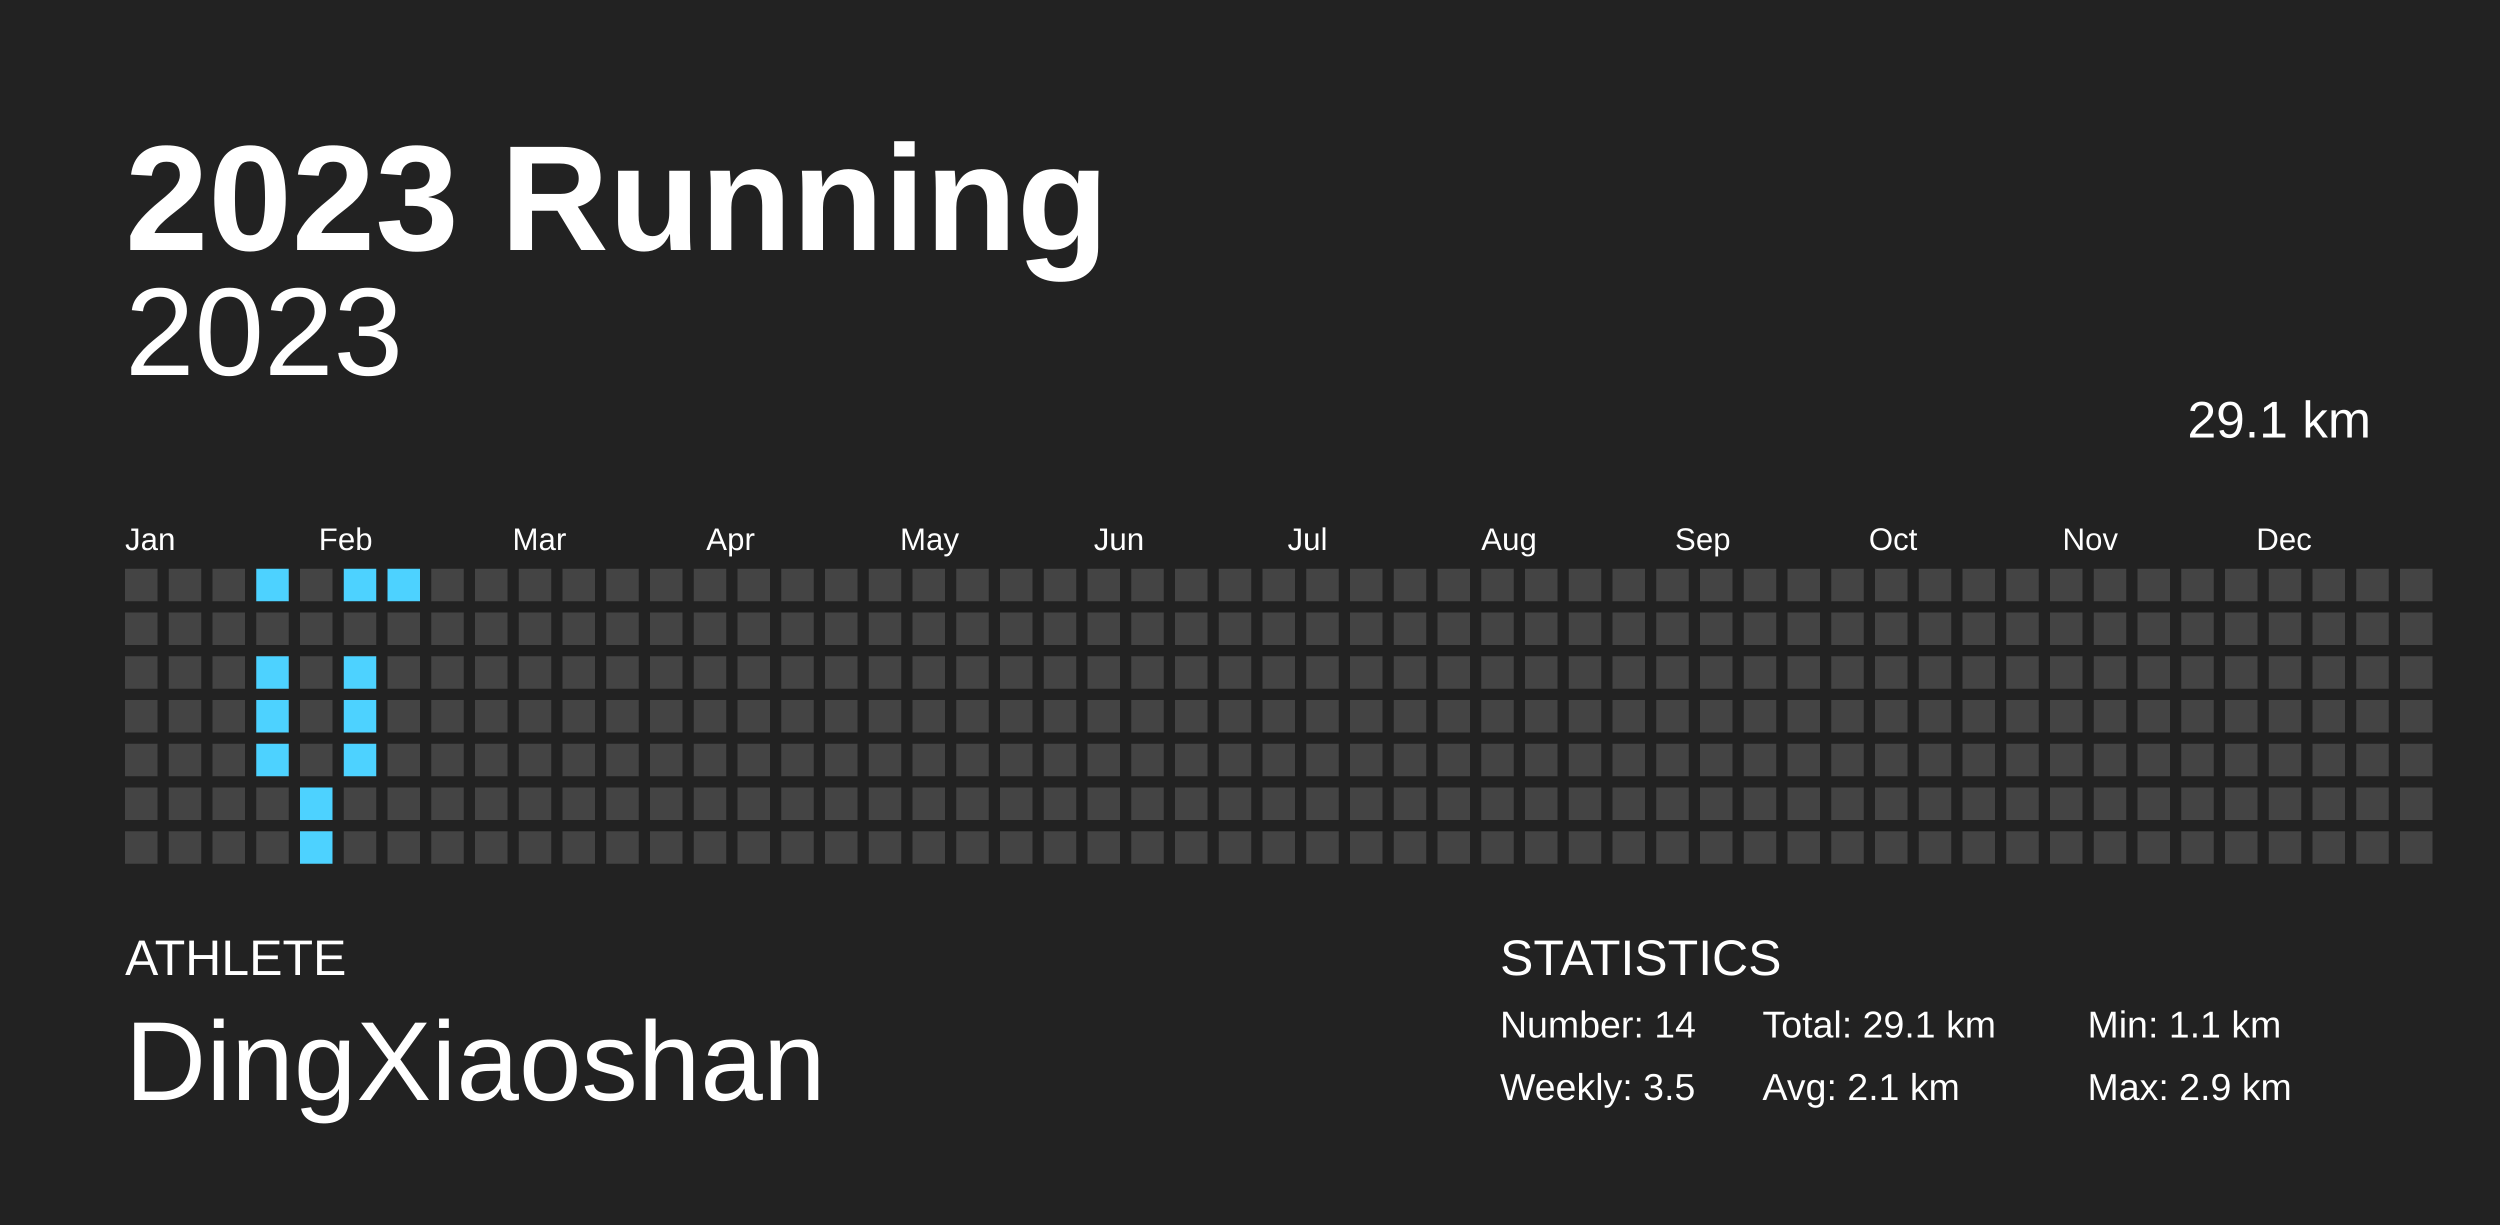
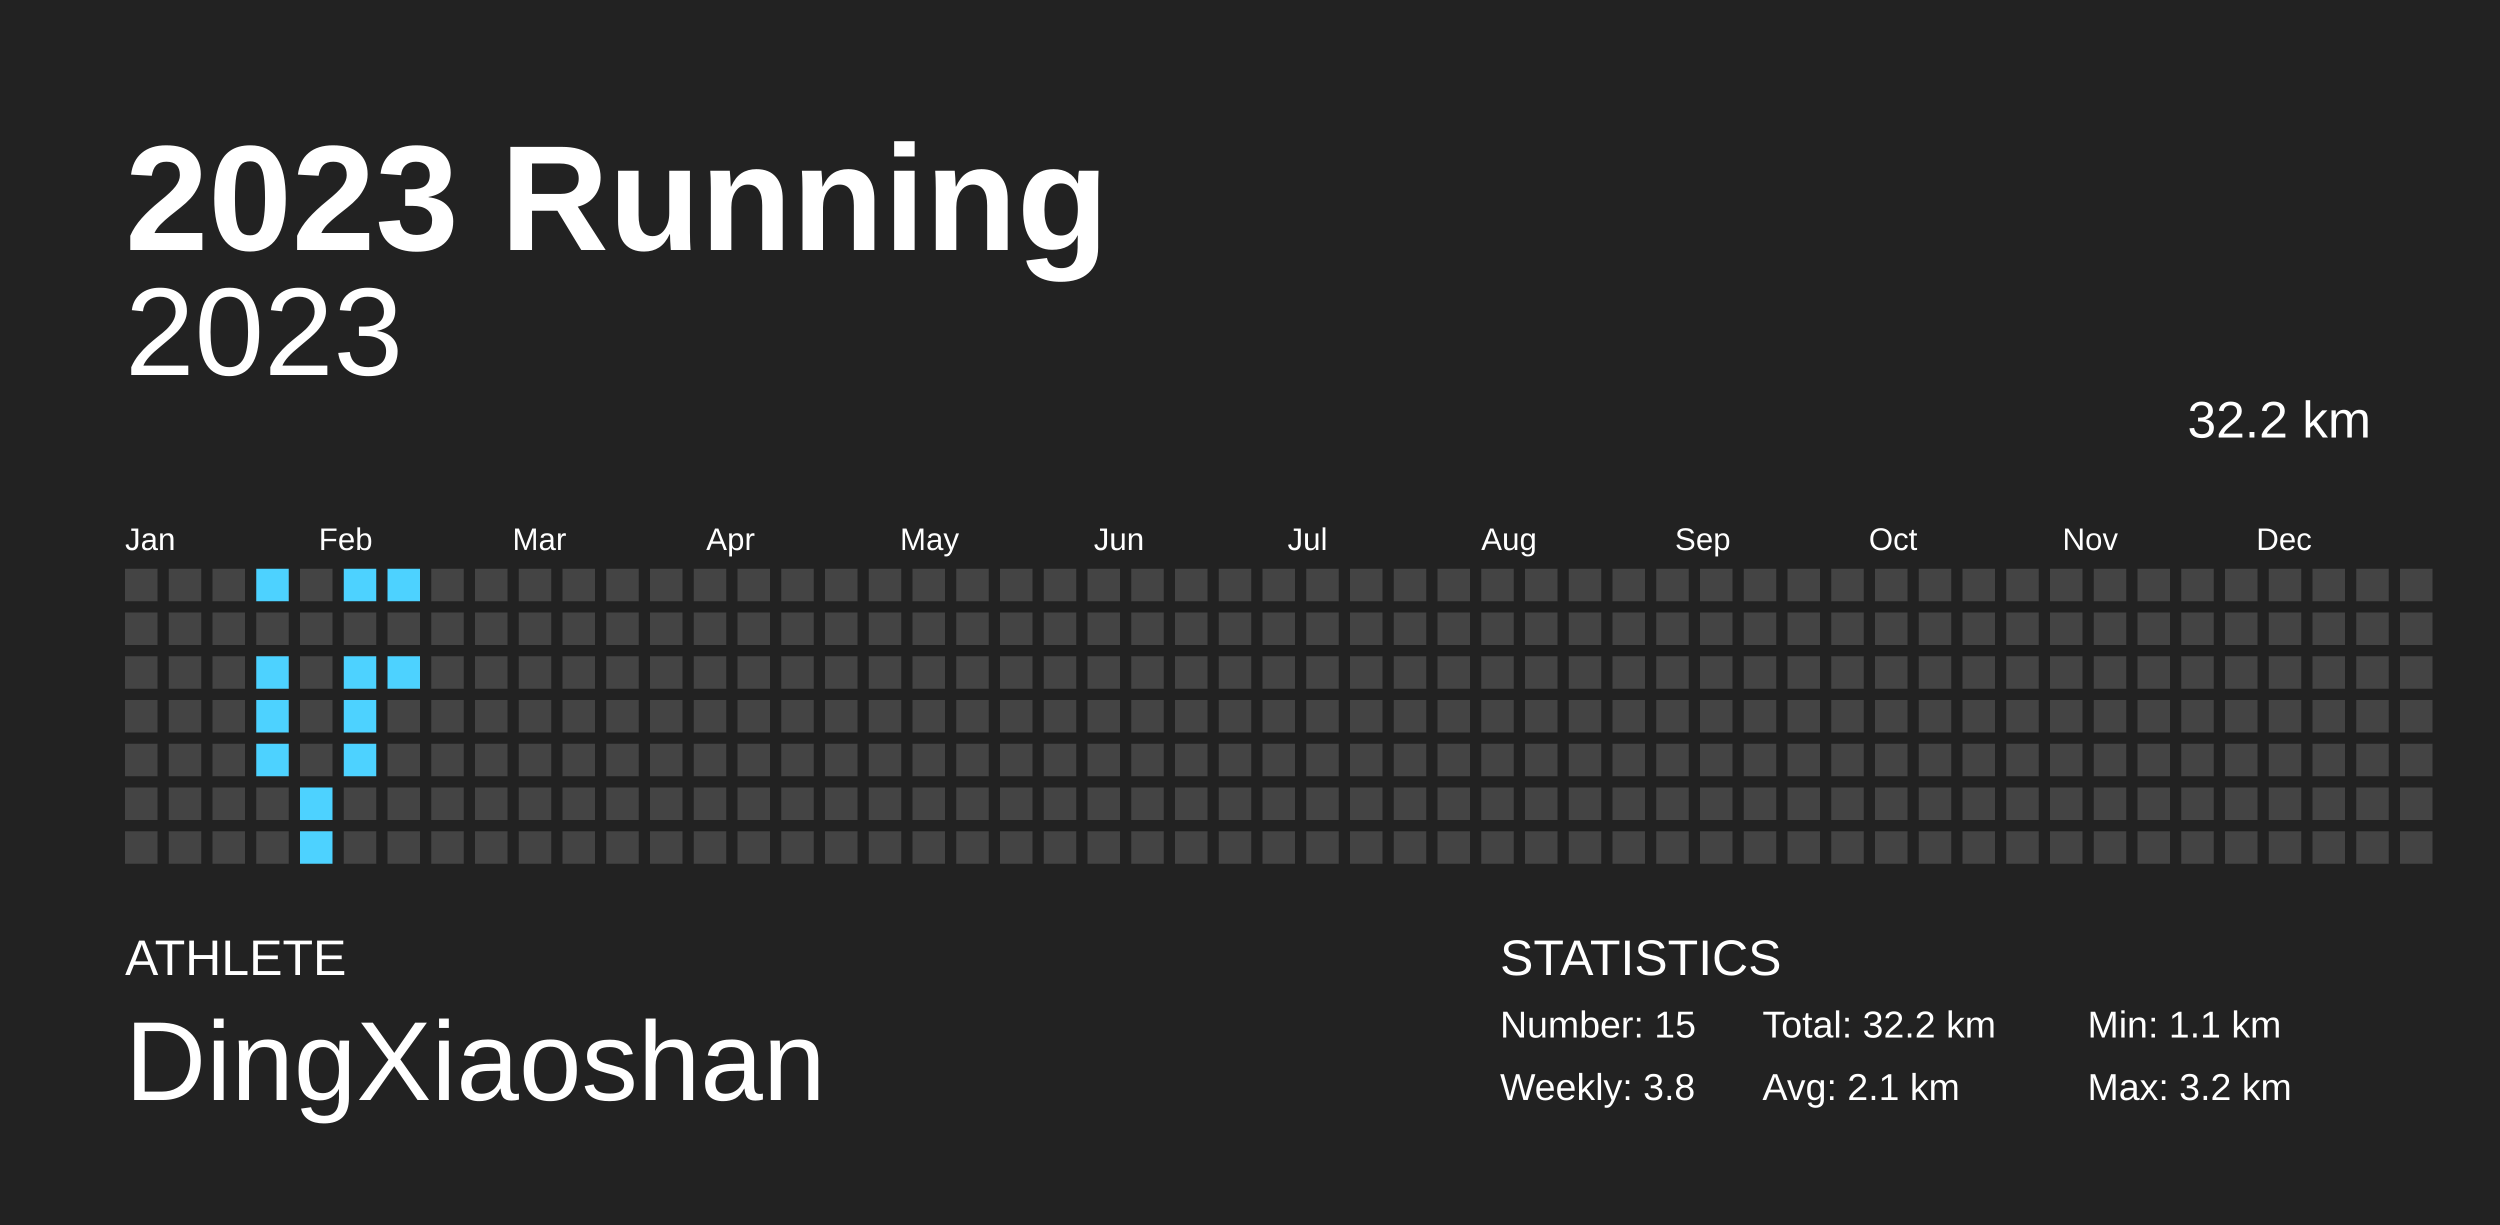
<svg xmlns="http://www.w3.org/2000/svg" baseProfile="full" height="98mm" version="1.1" viewBox="0,0,200,98" width="200mm">
  <defs />
  <rect fill="#222222" height="98" width="200" x="0" y="0" />
  <text fill="#FFFFFF" style="font-size:12px; font-family:Arial; font-weight:bold;" x="10" y="20">2023 Running</text>
  <text fill="#FFFFFF" style="font-size:4px; font-family:Arial" x="10" y="78">ATHLETE</text>
  <text fill="#FFFFFF" style="font-size:9px; font-family:Arial" x="10" y="88">DingXiaoshan</text>
  <text fill="#FFFFFF" style="font-size:4px; font-family:Arial" x="120" y="78">STATISTICS</text>
-   <text fill="#FFFFFF" style="font-size:3px; font-family:Arial" x="120" y="83">Number: 14</text>
-   <text fill="#FFFFFF" style="font-size:3px; font-family:Arial" x="120" y="88">Weekly: 3.5</text>
-   <text fill="#FFFFFF" style="font-size:3px; font-family:Arial" x="141" y="83">Total: 29.1 km</text>
+   <text fill="#FFFFFF" style="font-size:3px; font-family:Arial" x="120" y="83">Number: 15</text>
+   <text fill="#FFFFFF" style="font-size:3px; font-family:Arial" x="120" y="88">Weekly: 3.8</text>
+   <text fill="#FFFFFF" style="font-size:3px; font-family:Arial" x="141" y="83">Total: 32.2 km</text>
  <text fill="#FFFFFF" style="font-size:3px; font-family:Arial" x="141" y="88">Avg: 2.1 km</text>
  <text fill="#FFFFFF" style="font-size:3px; font-family:Arial" x="167" y="83">Min: 1.1 km</text>
-   <text fill="#FFFFFF" style="font-size:3px; font-family:Arial" x="167" y="88">Max: 2.9 km</text>
+   <text fill="#FFFFFF" style="font-size:3px; font-family:Arial" x="167" y="88">Max: 3.2 km</text>
  <text alignment-baseline="hanging" fill="#FFFFFF" style="font-size:10.0px; font-family:Arial;" x="10" y="30">2023</text>
-   <text alignment-baseline="hanging" fill="#FFFFFF" style="font-size:4.125px; font-family:Arial;" x="175" y="35">29.1 km</text>
+   <text alignment-baseline="hanging" fill="#FFFFFF" style="font-size:4.125px; font-family:Arial;" x="175" y="35">32.2 km</text>
  <text fill="#FFFFFF" style="font-size:2.5px; font-family:Arial" x="10.0" y="44">Jan</text>
  <text fill="#FFFFFF" style="font-size:2.5px; font-family:Arial" x="25.5" y="44">Feb</text>
  <text fill="#FFFFFF" style="font-size:2.5px; font-family:Arial" x="41.0" y="44">Mar</text>
  <text fill="#FFFFFF" style="font-size:2.5px; font-family:Arial" x="56.5" y="44">Apr</text>
  <text fill="#FFFFFF" style="font-size:2.5px; font-family:Arial" x="72.0" y="44">May</text>
  <text fill="#FFFFFF" style="font-size:2.5px; font-family:Arial" x="87.5" y="44">Jun</text>
  <text fill="#FFFFFF" style="font-size:2.5px; font-family:Arial" x="103.0" y="44">Jul</text>
  <text fill="#FFFFFF" style="font-size:2.5px; font-family:Arial" x="118.5" y="44">Aug</text>
  <text fill="#FFFFFF" style="font-size:2.5px; font-family:Arial" x="134.0" y="44">Sep</text>
  <text fill="#FFFFFF" style="font-size:2.5px; font-family:Arial" x="149.5" y="44">Oct</text>
  <text fill="#FFFFFF" style="font-size:2.5px; font-family:Arial" x="165.0" y="44">Nov</text>
  <text fill="#FFFFFF" style="font-size:2.5px; font-family:Arial" x="180.5" y="44">Dec</text>
  <rect fill="#444444" height="2.6" width="2.6" x="10.0" y="45.5" />
  <rect fill="#444444" height="2.6" width="2.6" x="10.0" y="49.0" />
  <rect fill="#444444" height="2.6" width="2.6" x="10.0" y="52.5" />
  <rect fill="#444444" height="2.6" width="2.6" x="10.0" y="56.0" />
  <rect fill="#444444" height="2.6" width="2.6" x="10.0" y="59.5" />
  <rect fill="#444444" height="2.6" width="2.6" x="10.0" y="63.0" />
  <rect fill="#444444" height="2.6" width="2.6" x="10.0" y="66.5" />
  <rect fill="#444444" height="2.6" width="2.6" x="13.5" y="45.5" />
  <rect fill="#444444" height="2.6" width="2.6" x="13.5" y="49.0" />
  <rect fill="#444444" height="2.6" width="2.6" x="13.5" y="52.5" />
  <rect fill="#444444" height="2.6" width="2.6" x="13.5" y="56.0" />
  <rect fill="#444444" height="2.6" width="2.6" x="13.5" y="59.5" />
  <rect fill="#444444" height="2.6" width="2.6" x="13.5" y="63.0" />
  <rect fill="#444444" height="2.6" width="2.6" x="13.5" y="66.5" />
  <rect fill="#444444" height="2.6" width="2.6" x="17.0" y="45.5" />
  <rect fill="#444444" height="2.6" width="2.6" x="17.0" y="49.0" />
  <rect fill="#444444" height="2.6" width="2.6" x="17.0" y="52.5" />
  <rect fill="#444444" height="2.6" width="2.6" x="17.0" y="56.0" />
  <rect fill="#444444" height="2.6" width="2.6" x="17.0" y="59.5" />
  <rect fill="#444444" height="2.6" width="2.6" x="17.0" y="63.0" />
  <rect fill="#444444" height="2.6" width="2.6" x="17.0" y="66.5" />
  <rect fill="#4dd2ff" height="2.6" width="2.6" x="20.5" y="45.5" />
  <rect fill="#444444" height="2.6" width="2.6" x="20.5" y="49.0" />
  <rect fill="#4dd2ff" height="2.6" width="2.6" x="20.5" y="52.5" />
  <rect fill="#4dd2ff" height="2.6" width="2.6" x="20.5" y="56.0" />
  <rect fill="#4dd2ff" height="2.6" width="2.6" x="20.5" y="59.5" />
  <rect fill="#444444" height="2.6" width="2.6" x="20.5" y="63.0" />
  <rect fill="#444444" height="2.6" width="2.6" x="20.5" y="66.5" />
  <rect fill="#444444" height="2.6" width="2.6" x="24.0" y="45.5" />
  <rect fill="#444444" height="2.6" width="2.6" x="24.0" y="49.0" />
  <rect fill="#444444" height="2.6" width="2.6" x="24.0" y="52.5" />
  <rect fill="#444444" height="2.6" width="2.6" x="24.0" y="56.0" />
  <rect fill="#444444" height="2.6" width="2.6" x="24.0" y="59.5" />
  <rect fill="#4dd2ff" height="2.6" width="2.6" x="24.0" y="63.0" />
  <rect fill="#4dd2ff" height="2.6" width="2.6" x="24.0" y="66.5" />
  <rect fill="#4dd2ff" height="2.6" width="2.6" x="27.5" y="45.5" />
  <rect fill="#444444" height="2.6" width="2.6" x="27.5" y="49.0" />
  <rect fill="#4dd2ff" height="2.6" width="2.6" x="27.5" y="52.5" />
  <rect fill="#4dd2ff" height="2.6" width="2.6" x="27.5" y="56.0" />
  <rect fill="#4dd2ff" height="2.6" width="2.6" x="27.5" y="59.5" />
  <rect fill="#444444" height="2.6" width="2.6" x="27.5" y="63.0" />
  <rect fill="#444444" height="2.6" width="2.6" x="27.5" y="66.5" />
  <rect fill="#4dd2ff" height="2.6" width="2.6" x="31.0" y="45.5" />
  <rect fill="#444444" height="2.6" width="2.6" x="31.0" y="49.0" />
-   <rect fill="#444444" height="2.6" width="2.6" x="31.0" y="52.5" />
+   <rect fill="#4dd2ff" height="2.6" width="2.6" x="31.0" y="52.5" />
  <rect fill="#444444" height="2.6" width="2.6" x="31.0" y="56.0" />
  <rect fill="#444444" height="2.6" width="2.6" x="31.0" y="59.5" />
  <rect fill="#444444" height="2.6" width="2.6" x="31.0" y="63.0" />
  <rect fill="#444444" height="2.6" width="2.6" x="31.0" y="66.5" />
  <rect fill="#444444" height="2.6" width="2.6" x="34.5" y="45.5" />
  <rect fill="#444444" height="2.6" width="2.6" x="34.5" y="49.0" />
  <rect fill="#444444" height="2.6" width="2.6" x="34.5" y="52.5" />
  <rect fill="#444444" height="2.6" width="2.6" x="34.5" y="56.0" />
  <rect fill="#444444" height="2.6" width="2.6" x="34.5" y="59.5" />
  <rect fill="#444444" height="2.6" width="2.6" x="34.5" y="63.0" />
  <rect fill="#444444" height="2.6" width="2.6" x="34.5" y="66.5" />
  <rect fill="#444444" height="2.6" width="2.6" x="38.0" y="45.5" />
  <rect fill="#444444" height="2.6" width="2.6" x="38.0" y="49.0" />
  <rect fill="#444444" height="2.6" width="2.6" x="38.0" y="52.5" />
  <rect fill="#444444" height="2.6" width="2.6" x="38.0" y="56.0" />
  <rect fill="#444444" height="2.6" width="2.6" x="38.0" y="59.5" />
  <rect fill="#444444" height="2.6" width="2.6" x="38.0" y="63.0" />
  <rect fill="#444444" height="2.6" width="2.6" x="38.0" y="66.5" />
  <rect fill="#444444" height="2.6" width="2.6" x="41.5" y="45.5" />
  <rect fill="#444444" height="2.6" width="2.6" x="41.5" y="49.0" />
  <rect fill="#444444" height="2.6" width="2.6" x="41.5" y="52.5" />
  <rect fill="#444444" height="2.6" width="2.6" x="41.5" y="56.0" />
  <rect fill="#444444" height="2.6" width="2.6" x="41.5" y="59.5" />
  <rect fill="#444444" height="2.6" width="2.6" x="41.5" y="63.0" />
  <rect fill="#444444" height="2.6" width="2.6" x="41.5" y="66.5" />
  <rect fill="#444444" height="2.6" width="2.6" x="45.0" y="45.5" />
  <rect fill="#444444" height="2.6" width="2.6" x="45.0" y="49.0" />
  <rect fill="#444444" height="2.6" width="2.6" x="45.0" y="52.5" />
  <rect fill="#444444" height="2.6" width="2.6" x="45.0" y="56.0" />
  <rect fill="#444444" height="2.6" width="2.6" x="45.0" y="59.5" />
  <rect fill="#444444" height="2.6" width="2.6" x="45.0" y="63.0" />
  <rect fill="#444444" height="2.6" width="2.6" x="45.0" y="66.5" />
  <rect fill="#444444" height="2.6" width="2.6" x="48.5" y="45.5" />
  <rect fill="#444444" height="2.6" width="2.6" x="48.5" y="49.0" />
  <rect fill="#444444" height="2.6" width="2.6" x="48.5" y="52.5" />
  <rect fill="#444444" height="2.6" width="2.6" x="48.5" y="56.0" />
  <rect fill="#444444" height="2.6" width="2.6" x="48.5" y="59.5" />
  <rect fill="#444444" height="2.6" width="2.6" x="48.5" y="63.0" />
  <rect fill="#444444" height="2.6" width="2.6" x="48.5" y="66.5" />
  <rect fill="#444444" height="2.6" width="2.6" x="52.0" y="45.5" />
  <rect fill="#444444" height="2.6" width="2.6" x="52.0" y="49.0" />
  <rect fill="#444444" height="2.6" width="2.6" x="52.0" y="52.5" />
  <rect fill="#444444" height="2.6" width="2.6" x="52.0" y="56.0" />
  <rect fill="#444444" height="2.6" width="2.6" x="52.0" y="59.5" />
  <rect fill="#444444" height="2.6" width="2.6" x="52.0" y="63.0" />
  <rect fill="#444444" height="2.6" width="2.6" x="52.0" y="66.5" />
  <rect fill="#444444" height="2.6" width="2.6" x="55.5" y="45.5" />
  <rect fill="#444444" height="2.6" width="2.6" x="55.5" y="49.0" />
  <rect fill="#444444" height="2.6" width="2.6" x="55.5" y="52.5" />
  <rect fill="#444444" height="2.6" width="2.6" x="55.5" y="56.0" />
  <rect fill="#444444" height="2.6" width="2.6" x="55.5" y="59.5" />
  <rect fill="#444444" height="2.6" width="2.6" x="55.5" y="63.0" />
  <rect fill="#444444" height="2.6" width="2.6" x="55.5" y="66.5" />
  <rect fill="#444444" height="2.6" width="2.6" x="59.0" y="45.5" />
  <rect fill="#444444" height="2.6" width="2.6" x="59.0" y="49.0" />
  <rect fill="#444444" height="2.6" width="2.6" x="59.0" y="52.5" />
  <rect fill="#444444" height="2.6" width="2.6" x="59.0" y="56.0" />
  <rect fill="#444444" height="2.6" width="2.6" x="59.0" y="59.5" />
  <rect fill="#444444" height="2.6" width="2.6" x="59.0" y="63.0" />
  <rect fill="#444444" height="2.6" width="2.6" x="59.0" y="66.5" />
  <rect fill="#444444" height="2.6" width="2.6" x="62.5" y="45.5" />
  <rect fill="#444444" height="2.6" width="2.6" x="62.5" y="49.0" />
  <rect fill="#444444" height="2.6" width="2.6" x="62.5" y="52.5" />
  <rect fill="#444444" height="2.6" width="2.6" x="62.5" y="56.0" />
  <rect fill="#444444" height="2.6" width="2.6" x="62.5" y="59.5" />
  <rect fill="#444444" height="2.6" width="2.6" x="62.5" y="63.0" />
  <rect fill="#444444" height="2.6" width="2.6" x="62.5" y="66.5" />
  <rect fill="#444444" height="2.6" width="2.6" x="66.0" y="45.5" />
  <rect fill="#444444" height="2.6" width="2.6" x="66.0" y="49.0" />
  <rect fill="#444444" height="2.6" width="2.6" x="66.0" y="52.5" />
  <rect fill="#444444" height="2.6" width="2.6" x="66.0" y="56.0" />
  <rect fill="#444444" height="2.6" width="2.6" x="66.0" y="59.5" />
  <rect fill="#444444" height="2.6" width="2.6" x="66.0" y="63.0" />
  <rect fill="#444444" height="2.6" width="2.6" x="66.0" y="66.5" />
  <rect fill="#444444" height="2.6" width="2.6" x="69.5" y="45.5" />
  <rect fill="#444444" height="2.6" width="2.6" x="69.5" y="49.0" />
  <rect fill="#444444" height="2.6" width="2.6" x="69.5" y="52.5" />
  <rect fill="#444444" height="2.6" width="2.6" x="69.5" y="56.0" />
  <rect fill="#444444" height="2.6" width="2.6" x="69.5" y="59.5" />
  <rect fill="#444444" height="2.6" width="2.6" x="69.5" y="63.0" />
  <rect fill="#444444" height="2.6" width="2.6" x="69.5" y="66.5" />
  <rect fill="#444444" height="2.6" width="2.6" x="73.0" y="45.5" />
  <rect fill="#444444" height="2.6" width="2.6" x="73.0" y="49.0" />
  <rect fill="#444444" height="2.6" width="2.6" x="73.0" y="52.5" />
  <rect fill="#444444" height="2.6" width="2.6" x="73.0" y="56.0" />
  <rect fill="#444444" height="2.6" width="2.6" x="73.0" y="59.5" />
  <rect fill="#444444" height="2.6" width="2.6" x="73.0" y="63.0" />
  <rect fill="#444444" height="2.6" width="2.6" x="73.0" y="66.5" />
  <rect fill="#444444" height="2.6" width="2.6" x="76.5" y="45.5" />
  <rect fill="#444444" height="2.6" width="2.6" x="76.5" y="49.0" />
  <rect fill="#444444" height="2.6" width="2.6" x="76.5" y="52.5" />
  <rect fill="#444444" height="2.6" width="2.6" x="76.5" y="56.0" />
  <rect fill="#444444" height="2.6" width="2.6" x="76.5" y="59.5" />
  <rect fill="#444444" height="2.6" width="2.6" x="76.5" y="63.0" />
  <rect fill="#444444" height="2.6" width="2.6" x="76.5" y="66.5" />
  <rect fill="#444444" height="2.6" width="2.6" x="80.0" y="45.5" />
  <rect fill="#444444" height="2.6" width="2.6" x="80.0" y="49.0" />
  <rect fill="#444444" height="2.6" width="2.6" x="80.0" y="52.5" />
  <rect fill="#444444" height="2.6" width="2.6" x="80.0" y="56.0" />
  <rect fill="#444444" height="2.6" width="2.6" x="80.0" y="59.5" />
  <rect fill="#444444" height="2.6" width="2.6" x="80.0" y="63.0" />
  <rect fill="#444444" height="2.6" width="2.6" x="80.0" y="66.5" />
  <rect fill="#444444" height="2.6" width="2.6" x="83.5" y="45.5" />
  <rect fill="#444444" height="2.6" width="2.6" x="83.5" y="49.0" />
  <rect fill="#444444" height="2.6" width="2.6" x="83.5" y="52.5" />
  <rect fill="#444444" height="2.6" width="2.6" x="83.5" y="56.0" />
  <rect fill="#444444" height="2.6" width="2.6" x="83.5" y="59.5" />
  <rect fill="#444444" height="2.6" width="2.6" x="83.5" y="63.0" />
  <rect fill="#444444" height="2.6" width="2.6" x="83.5" y="66.5" />
  <rect fill="#444444" height="2.6" width="2.6" x="87.0" y="45.5" />
  <rect fill="#444444" height="2.6" width="2.6" x="87.0" y="49.0" />
  <rect fill="#444444" height="2.6" width="2.6" x="87.0" y="52.5" />
  <rect fill="#444444" height="2.6" width="2.6" x="87.0" y="56.0" />
  <rect fill="#444444" height="2.6" width="2.6" x="87.0" y="59.5" />
  <rect fill="#444444" height="2.6" width="2.6" x="87.0" y="63.0" />
  <rect fill="#444444" height="2.6" width="2.6" x="87.0" y="66.5" />
  <rect fill="#444444" height="2.6" width="2.6" x="90.5" y="45.5" />
  <rect fill="#444444" height="2.6" width="2.6" x="90.5" y="49.0" />
  <rect fill="#444444" height="2.6" width="2.6" x="90.5" y="52.5" />
  <rect fill="#444444" height="2.6" width="2.6" x="90.5" y="56.0" />
  <rect fill="#444444" height="2.6" width="2.6" x="90.5" y="59.5" />
  <rect fill="#444444" height="2.6" width="2.6" x="90.5" y="63.0" />
  <rect fill="#444444" height="2.6" width="2.6" x="90.5" y="66.5" />
  <rect fill="#444444" height="2.6" width="2.6" x="94.0" y="45.5" />
  <rect fill="#444444" height="2.6" width="2.6" x="94.0" y="49.0" />
  <rect fill="#444444" height="2.6" width="2.6" x="94.0" y="52.5" />
  <rect fill="#444444" height="2.6" width="2.6" x="94.0" y="56.0" />
  <rect fill="#444444" height="2.6" width="2.6" x="94.0" y="59.5" />
  <rect fill="#444444" height="2.6" width="2.6" x="94.0" y="63.0" />
  <rect fill="#444444" height="2.6" width="2.6" x="94.0" y="66.5" />
  <rect fill="#444444" height="2.6" width="2.6" x="97.5" y="45.5" />
  <rect fill="#444444" height="2.6" width="2.6" x="97.5" y="49.0" />
  <rect fill="#444444" height="2.6" width="2.6" x="97.5" y="52.5" />
  <rect fill="#444444" height="2.6" width="2.6" x="97.5" y="56.0" />
  <rect fill="#444444" height="2.6" width="2.6" x="97.5" y="59.5" />
  <rect fill="#444444" height="2.6" width="2.6" x="97.5" y="63.0" />
  <rect fill="#444444" height="2.6" width="2.6" x="97.5" y="66.5" />
  <rect fill="#444444" height="2.6" width="2.6" x="101.0" y="45.5" />
  <rect fill="#444444" height="2.6" width="2.6" x="101.0" y="49.0" />
  <rect fill="#444444" height="2.6" width="2.6" x="101.0" y="52.5" />
  <rect fill="#444444" height="2.6" width="2.6" x="101.0" y="56.0" />
  <rect fill="#444444" height="2.6" width="2.6" x="101.0" y="59.5" />
  <rect fill="#444444" height="2.6" width="2.6" x="101.0" y="63.0" />
  <rect fill="#444444" height="2.6" width="2.6" x="101.0" y="66.5" />
  <rect fill="#444444" height="2.6" width="2.6" x="104.5" y="45.5" />
  <rect fill="#444444" height="2.6" width="2.6" x="104.5" y="49.0" />
  <rect fill="#444444" height="2.6" width="2.6" x="104.5" y="52.5" />
  <rect fill="#444444" height="2.6" width="2.6" x="104.5" y="56.0" />
  <rect fill="#444444" height="2.6" width="2.6" x="104.5" y="59.5" />
  <rect fill="#444444" height="2.6" width="2.6" x="104.5" y="63.0" />
  <rect fill="#444444" height="2.6" width="2.6" x="104.5" y="66.5" />
  <rect fill="#444444" height="2.6" width="2.6" x="108.0" y="45.5" />
  <rect fill="#444444" height="2.6" width="2.6" x="108.0" y="49.0" />
  <rect fill="#444444" height="2.6" width="2.6" x="108.0" y="52.5" />
  <rect fill="#444444" height="2.6" width="2.6" x="108.0" y="56.0" />
  <rect fill="#444444" height="2.6" width="2.6" x="108.0" y="59.5" />
  <rect fill="#444444" height="2.6" width="2.6" x="108.0" y="63.0" />
  <rect fill="#444444" height="2.6" width="2.6" x="108.0" y="66.5" />
  <rect fill="#444444" height="2.6" width="2.6" x="111.5" y="45.5" />
  <rect fill="#444444" height="2.6" width="2.6" x="111.5" y="49.0" />
  <rect fill="#444444" height="2.6" width="2.6" x="111.5" y="52.5" />
  <rect fill="#444444" height="2.6" width="2.6" x="111.5" y="56.0" />
  <rect fill="#444444" height="2.6" width="2.6" x="111.5" y="59.5" />
  <rect fill="#444444" height="2.6" width="2.6" x="111.5" y="63.0" />
  <rect fill="#444444" height="2.6" width="2.6" x="111.5" y="66.5" />
  <rect fill="#444444" height="2.6" width="2.6" x="115.0" y="45.5" />
  <rect fill="#444444" height="2.6" width="2.6" x="115.0" y="49.0" />
  <rect fill="#444444" height="2.6" width="2.6" x="115.0" y="52.5" />
  <rect fill="#444444" height="2.6" width="2.6" x="115.0" y="56.0" />
  <rect fill="#444444" height="2.6" width="2.6" x="115.0" y="59.5" />
  <rect fill="#444444" height="2.6" width="2.6" x="115.0" y="63.0" />
  <rect fill="#444444" height="2.6" width="2.6" x="115.0" y="66.5" />
  <rect fill="#444444" height="2.6" width="2.6" x="118.5" y="45.5" />
  <rect fill="#444444" height="2.6" width="2.6" x="118.5" y="49.0" />
  <rect fill="#444444" height="2.6" width="2.6" x="118.5" y="52.5" />
  <rect fill="#444444" height="2.6" width="2.6" x="118.5" y="56.0" />
  <rect fill="#444444" height="2.6" width="2.6" x="118.5" y="59.5" />
  <rect fill="#444444" height="2.6" width="2.6" x="118.5" y="63.0" />
  <rect fill="#444444" height="2.6" width="2.6" x="118.5" y="66.5" />
  <rect fill="#444444" height="2.6" width="2.6" x="122.0" y="45.5" />
  <rect fill="#444444" height="2.6" width="2.6" x="122.0" y="49.0" />
  <rect fill="#444444" height="2.6" width="2.6" x="122.0" y="52.5" />
  <rect fill="#444444" height="2.6" width="2.6" x="122.0" y="56.0" />
  <rect fill="#444444" height="2.6" width="2.6" x="122.0" y="59.5" />
  <rect fill="#444444" height="2.6" width="2.6" x="122.0" y="63.0" />
  <rect fill="#444444" height="2.6" width="2.6" x="122.0" y="66.5" />
  <rect fill="#444444" height="2.6" width="2.6" x="125.5" y="45.5" />
  <rect fill="#444444" height="2.6" width="2.6" x="125.5" y="49.0" />
  <rect fill="#444444" height="2.6" width="2.6" x="125.5" y="52.5" />
  <rect fill="#444444" height="2.6" width="2.6" x="125.5" y="56.0" />
  <rect fill="#444444" height="2.6" width="2.6" x="125.5" y="59.5" />
  <rect fill="#444444" height="2.6" width="2.6" x="125.5" y="63.0" />
  <rect fill="#444444" height="2.6" width="2.6" x="125.5" y="66.5" />
  <rect fill="#444444" height="2.6" width="2.6" x="129.0" y="45.5" />
  <rect fill="#444444" height="2.6" width="2.6" x="129.0" y="49.0" />
  <rect fill="#444444" height="2.6" width="2.6" x="129.0" y="52.5" />
  <rect fill="#444444" height="2.6" width="2.6" x="129.0" y="56.0" />
  <rect fill="#444444" height="2.6" width="2.6" x="129.0" y="59.5" />
  <rect fill="#444444" height="2.6" width="2.6" x="129.0" y="63.0" />
  <rect fill="#444444" height="2.6" width="2.6" x="129.0" y="66.5" />
  <rect fill="#444444" height="2.6" width="2.6" x="132.5" y="45.5" />
  <rect fill="#444444" height="2.6" width="2.6" x="132.5" y="49.0" />
  <rect fill="#444444" height="2.6" width="2.6" x="132.5" y="52.5" />
  <rect fill="#444444" height="2.6" width="2.6" x="132.5" y="56.0" />
  <rect fill="#444444" height="2.6" width="2.6" x="132.5" y="59.5" />
  <rect fill="#444444" height="2.6" width="2.6" x="132.5" y="63.0" />
  <rect fill="#444444" height="2.6" width="2.6" x="132.5" y="66.5" />
  <rect fill="#444444" height="2.6" width="2.6" x="136.0" y="45.5" />
  <rect fill="#444444" height="2.6" width="2.6" x="136.0" y="49.0" />
  <rect fill="#444444" height="2.6" width="2.6" x="136.0" y="52.5" />
  <rect fill="#444444" height="2.6" width="2.6" x="136.0" y="56.0" />
  <rect fill="#444444" height="2.6" width="2.6" x="136.0" y="59.5" />
  <rect fill="#444444" height="2.6" width="2.6" x="136.0" y="63.0" />
  <rect fill="#444444" height="2.6" width="2.6" x="136.0" y="66.5" />
  <rect fill="#444444" height="2.6" width="2.6" x="139.5" y="45.5" />
  <rect fill="#444444" height="2.6" width="2.6" x="139.5" y="49.0" />
  <rect fill="#444444" height="2.6" width="2.6" x="139.5" y="52.5" />
  <rect fill="#444444" height="2.6" width="2.6" x="139.5" y="56.0" />
  <rect fill="#444444" height="2.6" width="2.6" x="139.5" y="59.5" />
  <rect fill="#444444" height="2.6" width="2.6" x="139.5" y="63.0" />
  <rect fill="#444444" height="2.6" width="2.6" x="139.5" y="66.5" />
  <rect fill="#444444" height="2.6" width="2.6" x="143.0" y="45.5" />
  <rect fill="#444444" height="2.6" width="2.6" x="143.0" y="49.0" />
  <rect fill="#444444" height="2.6" width="2.6" x="143.0" y="52.5" />
  <rect fill="#444444" height="2.6" width="2.6" x="143.0" y="56.0" />
  <rect fill="#444444" height="2.6" width="2.6" x="143.0" y="59.5" />
  <rect fill="#444444" height="2.6" width="2.6" x="143.0" y="63.0" />
  <rect fill="#444444" height="2.6" width="2.6" x="143.0" y="66.5" />
  <rect fill="#444444" height="2.6" width="2.6" x="146.5" y="45.5" />
  <rect fill="#444444" height="2.6" width="2.6" x="146.5" y="49.0" />
  <rect fill="#444444" height="2.6" width="2.6" x="146.5" y="52.5" />
  <rect fill="#444444" height="2.6" width="2.6" x="146.5" y="56.0" />
  <rect fill="#444444" height="2.6" width="2.6" x="146.5" y="59.5" />
  <rect fill="#444444" height="2.6" width="2.6" x="146.5" y="63.0" />
  <rect fill="#444444" height="2.6" width="2.6" x="146.5" y="66.5" />
  <rect fill="#444444" height="2.6" width="2.6" x="150.0" y="45.5" />
  <rect fill="#444444" height="2.6" width="2.6" x="150.0" y="49.0" />
  <rect fill="#444444" height="2.6" width="2.6" x="150.0" y="52.5" />
  <rect fill="#444444" height="2.6" width="2.6" x="150.0" y="56.0" />
  <rect fill="#444444" height="2.6" width="2.6" x="150.0" y="59.5" />
  <rect fill="#444444" height="2.6" width="2.6" x="150.0" y="63.0" />
  <rect fill="#444444" height="2.6" width="2.6" x="150.0" y="66.5" />
  <rect fill="#444444" height="2.6" width="2.6" x="153.5" y="45.5" />
  <rect fill="#444444" height="2.6" width="2.6" x="153.5" y="49.0" />
  <rect fill="#444444" height="2.6" width="2.6" x="153.5" y="52.5" />
  <rect fill="#444444" height="2.6" width="2.6" x="153.5" y="56.0" />
  <rect fill="#444444" height="2.6" width="2.6" x="153.5" y="59.5" />
  <rect fill="#444444" height="2.6" width="2.6" x="153.5" y="63.0" />
  <rect fill="#444444" height="2.6" width="2.6" x="153.5" y="66.5" />
  <rect fill="#444444" height="2.6" width="2.6" x="157.0" y="45.5" />
  <rect fill="#444444" height="2.6" width="2.6" x="157.0" y="49.0" />
  <rect fill="#444444" height="2.6" width="2.6" x="157.0" y="52.5" />
  <rect fill="#444444" height="2.6" width="2.6" x="157.0" y="56.0" />
  <rect fill="#444444" height="2.6" width="2.6" x="157.0" y="59.5" />
  <rect fill="#444444" height="2.6" width="2.6" x="157.0" y="63.0" />
  <rect fill="#444444" height="2.6" width="2.6" x="157.0" y="66.5" />
  <rect fill="#444444" height="2.6" width="2.6" x="160.5" y="45.5" />
  <rect fill="#444444" height="2.6" width="2.6" x="160.5" y="49.0" />
  <rect fill="#444444" height="2.6" width="2.6" x="160.5" y="52.5" />
  <rect fill="#444444" height="2.6" width="2.6" x="160.5" y="56.0" />
  <rect fill="#444444" height="2.6" width="2.6" x="160.5" y="59.5" />
  <rect fill="#444444" height="2.6" width="2.6" x="160.5" y="63.0" />
  <rect fill="#444444" height="2.6" width="2.6" x="160.5" y="66.5" />
  <rect fill="#444444" height="2.6" width="2.6" x="164.0" y="45.5" />
  <rect fill="#444444" height="2.6" width="2.6" x="164.0" y="49.0" />
  <rect fill="#444444" height="2.6" width="2.6" x="164.0" y="52.5" />
  <rect fill="#444444" height="2.6" width="2.6" x="164.0" y="56.0" />
  <rect fill="#444444" height="2.6" width="2.6" x="164.0" y="59.5" />
  <rect fill="#444444" height="2.6" width="2.6" x="164.0" y="63.0" />
  <rect fill="#444444" height="2.6" width="2.6" x="164.0" y="66.5" />
  <rect fill="#444444" height="2.6" width="2.6" x="167.5" y="45.5" />
  <rect fill="#444444" height="2.6" width="2.6" x="167.5" y="49.0" />
  <rect fill="#444444" height="2.6" width="2.6" x="167.5" y="52.5" />
  <rect fill="#444444" height="2.6" width="2.6" x="167.5" y="56.0" />
  <rect fill="#444444" height="2.6" width="2.6" x="167.5" y="59.5" />
  <rect fill="#444444" height="2.6" width="2.6" x="167.5" y="63.0" />
  <rect fill="#444444" height="2.6" width="2.6" x="167.5" y="66.5" />
  <rect fill="#444444" height="2.6" width="2.6" x="171.0" y="45.5" />
  <rect fill="#444444" height="2.6" width="2.6" x="171.0" y="49.0" />
  <rect fill="#444444" height="2.6" width="2.6" x="171.0" y="52.5" />
  <rect fill="#444444" height="2.6" width="2.6" x="171.0" y="56.0" />
  <rect fill="#444444" height="2.6" width="2.6" x="171.0" y="59.5" />
  <rect fill="#444444" height="2.6" width="2.6" x="171.0" y="63.0" />
  <rect fill="#444444" height="2.6" width="2.6" x="171.0" y="66.5" />
  <rect fill="#444444" height="2.6" width="2.6" x="174.5" y="45.5" />
  <rect fill="#444444" height="2.6" width="2.6" x="174.5" y="49.0" />
  <rect fill="#444444" height="2.6" width="2.6" x="174.5" y="52.5" />
  <rect fill="#444444" height="2.6" width="2.6" x="174.5" y="56.0" />
  <rect fill="#444444" height="2.6" width="2.6" x="174.5" y="59.5" />
  <rect fill="#444444" height="2.6" width="2.6" x="174.5" y="63.0" />
  <rect fill="#444444" height="2.6" width="2.6" x="174.5" y="66.5" />
  <rect fill="#444444" height="2.6" width="2.6" x="178.0" y="45.5" />
  <rect fill="#444444" height="2.6" width="2.6" x="178.0" y="49.0" />
  <rect fill="#444444" height="2.6" width="2.6" x="178.0" y="52.5" />
  <rect fill="#444444" height="2.6" width="2.6" x="178.0" y="56.0" />
  <rect fill="#444444" height="2.6" width="2.6" x="178.0" y="59.5" />
  <rect fill="#444444" height="2.6" width="2.6" x="178.0" y="63.0" />
  <rect fill="#444444" height="2.6" width="2.6" x="178.0" y="66.5" />
  <rect fill="#444444" height="2.6" width="2.6" x="181.5" y="45.5" />
  <rect fill="#444444" height="2.6" width="2.6" x="181.5" y="49.0" />
  <rect fill="#444444" height="2.6" width="2.6" x="181.5" y="52.5" />
  <rect fill="#444444" height="2.6" width="2.6" x="181.5" y="56.0" />
  <rect fill="#444444" height="2.6" width="2.6" x="181.5" y="59.5" />
  <rect fill="#444444" height="2.6" width="2.6" x="181.5" y="63.0" />
  <rect fill="#444444" height="2.6" width="2.6" x="181.5" y="66.5" />
  <rect fill="#444444" height="2.6" width="2.6" x="185.0" y="45.5" />
  <rect fill="#444444" height="2.6" width="2.6" x="185.0" y="49.0" />
  <rect fill="#444444" height="2.6" width="2.6" x="185.0" y="52.5" />
  <rect fill="#444444" height="2.6" width="2.6" x="185.0" y="56.0" />
  <rect fill="#444444" height="2.6" width="2.6" x="185.0" y="59.5" />
  <rect fill="#444444" height="2.6" width="2.6" x="185.0" y="63.0" />
  <rect fill="#444444" height="2.6" width="2.6" x="185.0" y="66.5" />
  <rect fill="#444444" height="2.6" width="2.6" x="188.5" y="45.5" />
  <rect fill="#444444" height="2.6" width="2.6" x="188.5" y="49.0" />
  <rect fill="#444444" height="2.6" width="2.6" x="188.5" y="52.5" />
  <rect fill="#444444" height="2.6" width="2.6" x="188.5" y="56.0" />
  <rect fill="#444444" height="2.6" width="2.6" x="188.5" y="59.5" />
  <rect fill="#444444" height="2.6" width="2.6" x="188.5" y="63.0" />
  <rect fill="#444444" height="2.6" width="2.6" x="188.5" y="66.5" />
  <rect fill="#444444" height="2.6" width="2.6" x="192.0" y="45.5" />
  <rect fill="#444444" height="2.6" width="2.6" x="192.0" y="49.0" />
  <rect fill="#444444" height="2.6" width="2.6" x="192.0" y="52.5" />
  <rect fill="#444444" height="2.6" width="2.6" x="192.0" y="56.0" />
  <rect fill="#444444" height="2.6" width="2.6" x="192.0" y="59.5" />
  <rect fill="#444444" height="2.6" width="2.6" x="192.0" y="63.0" />
  <rect fill="#444444" height="2.6" width="2.6" x="192.0" y="66.5" />
</svg>
